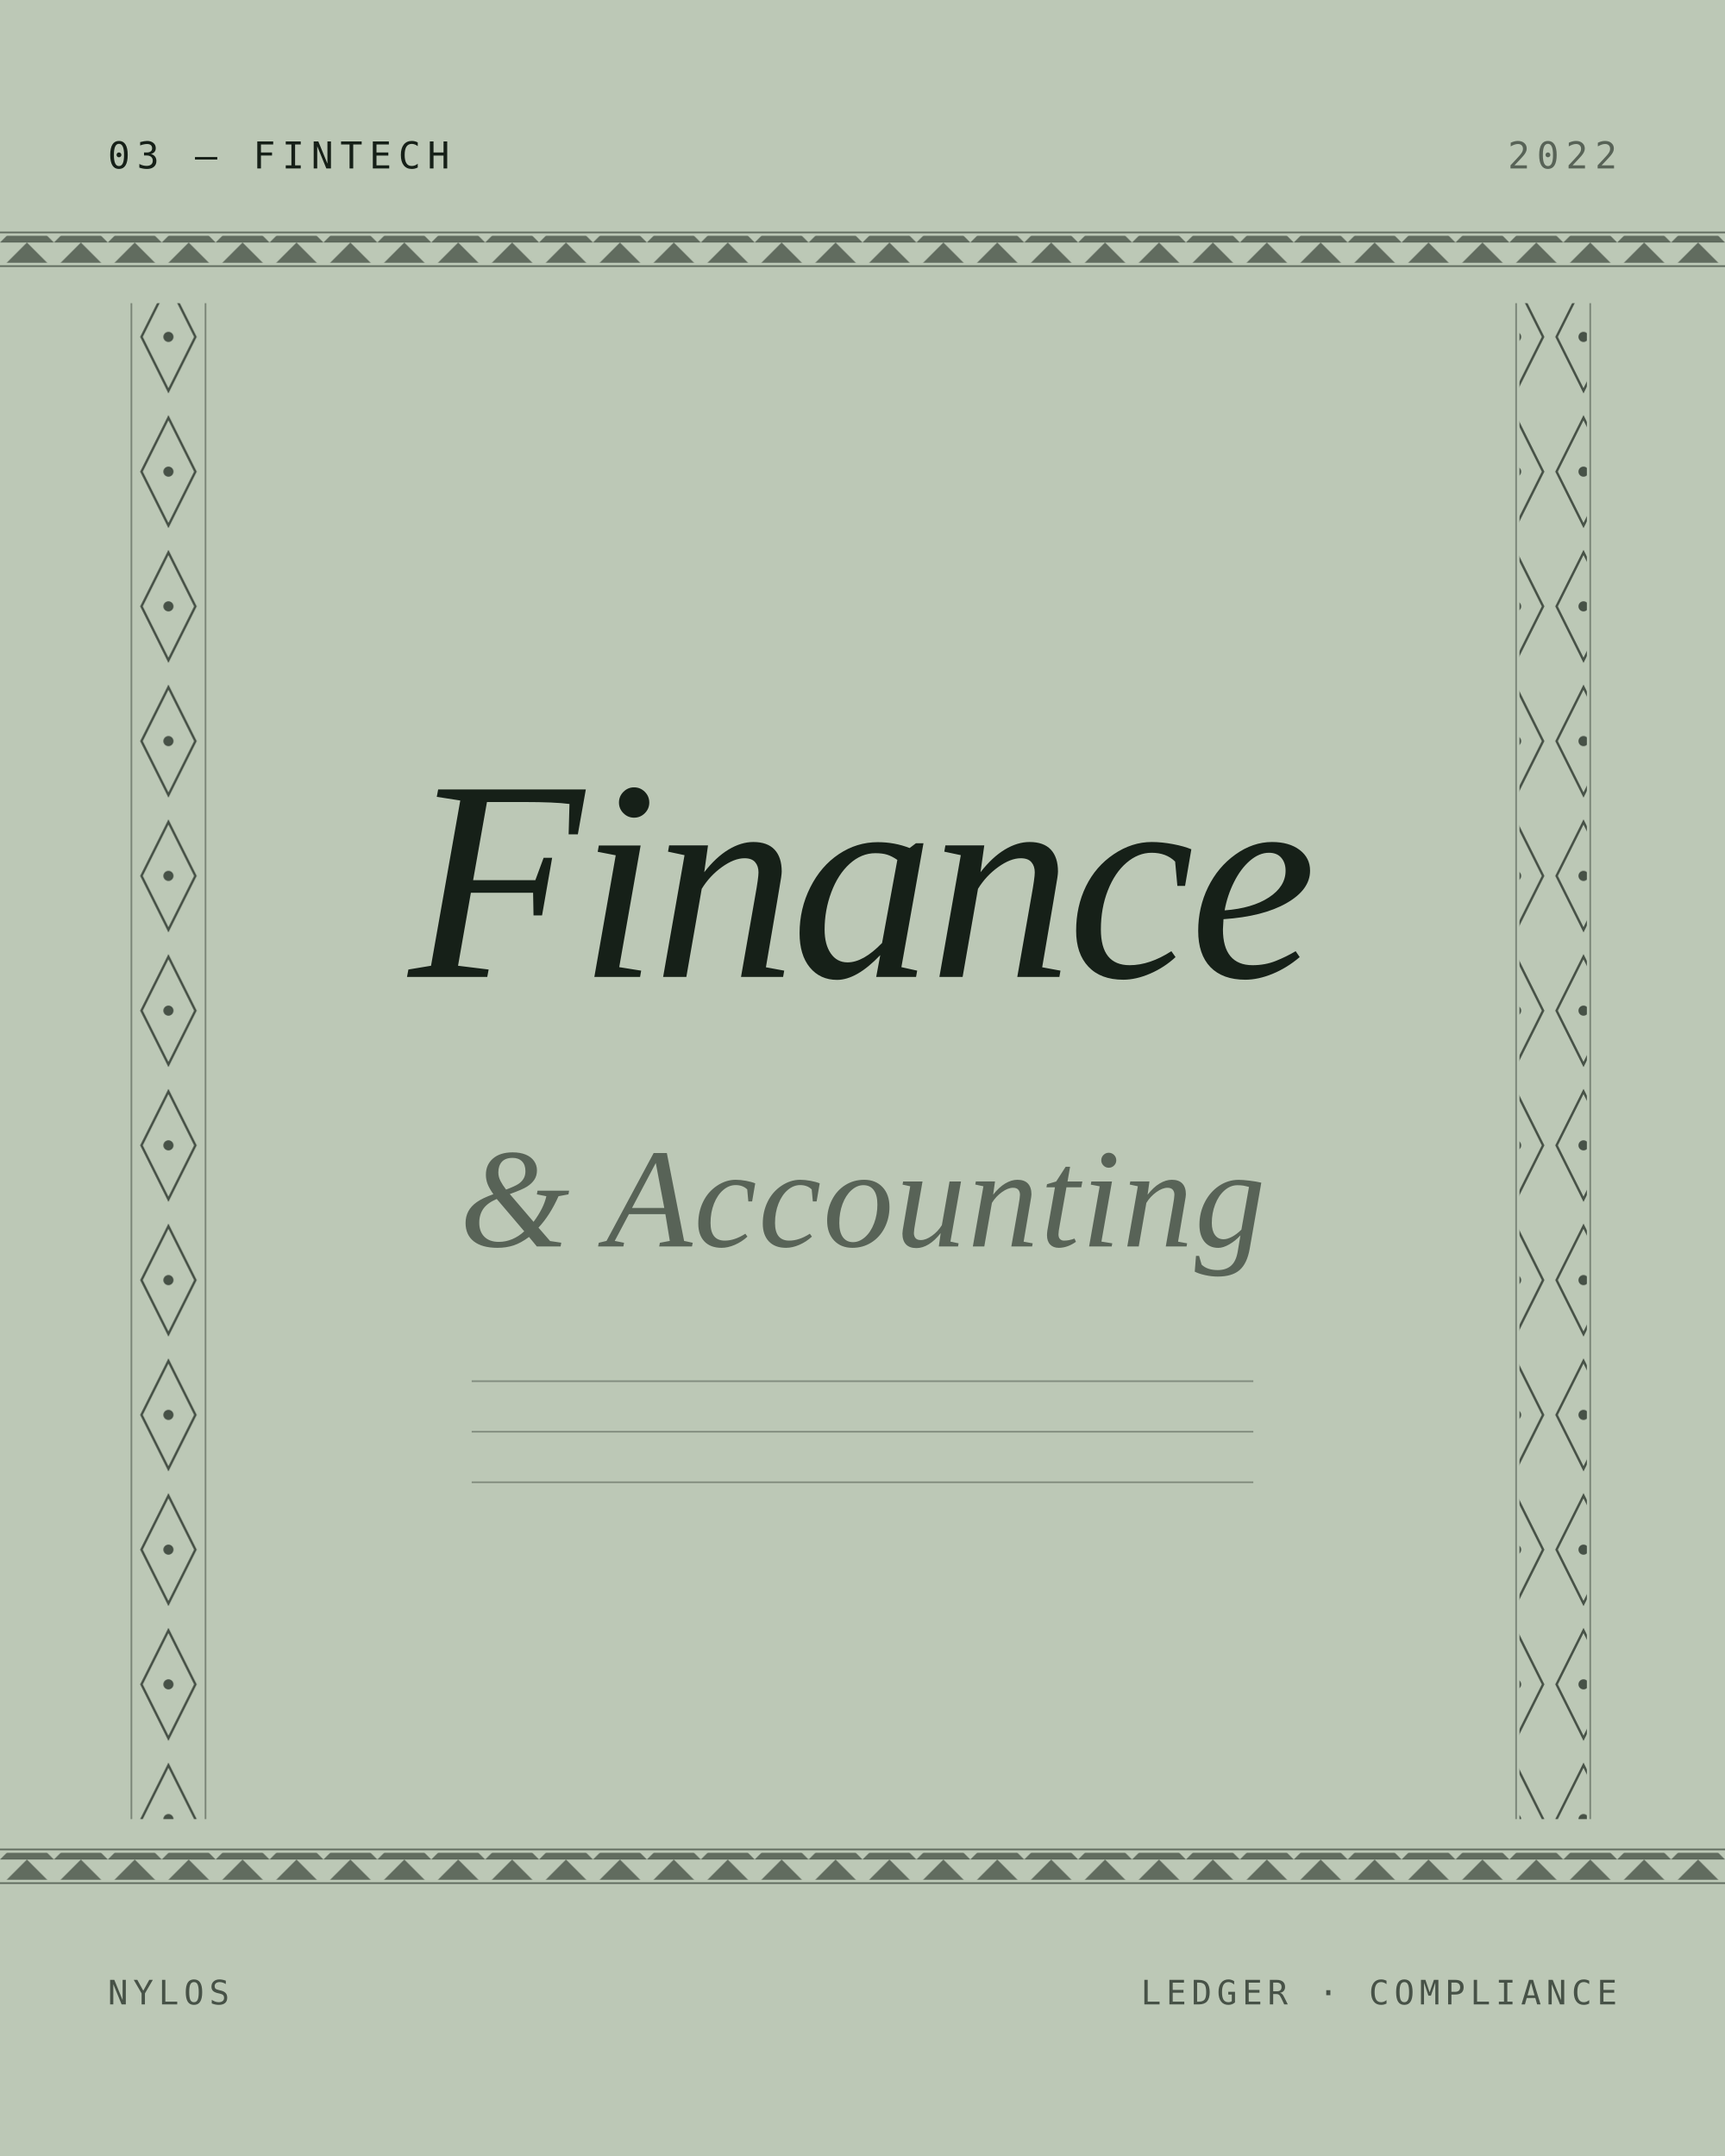
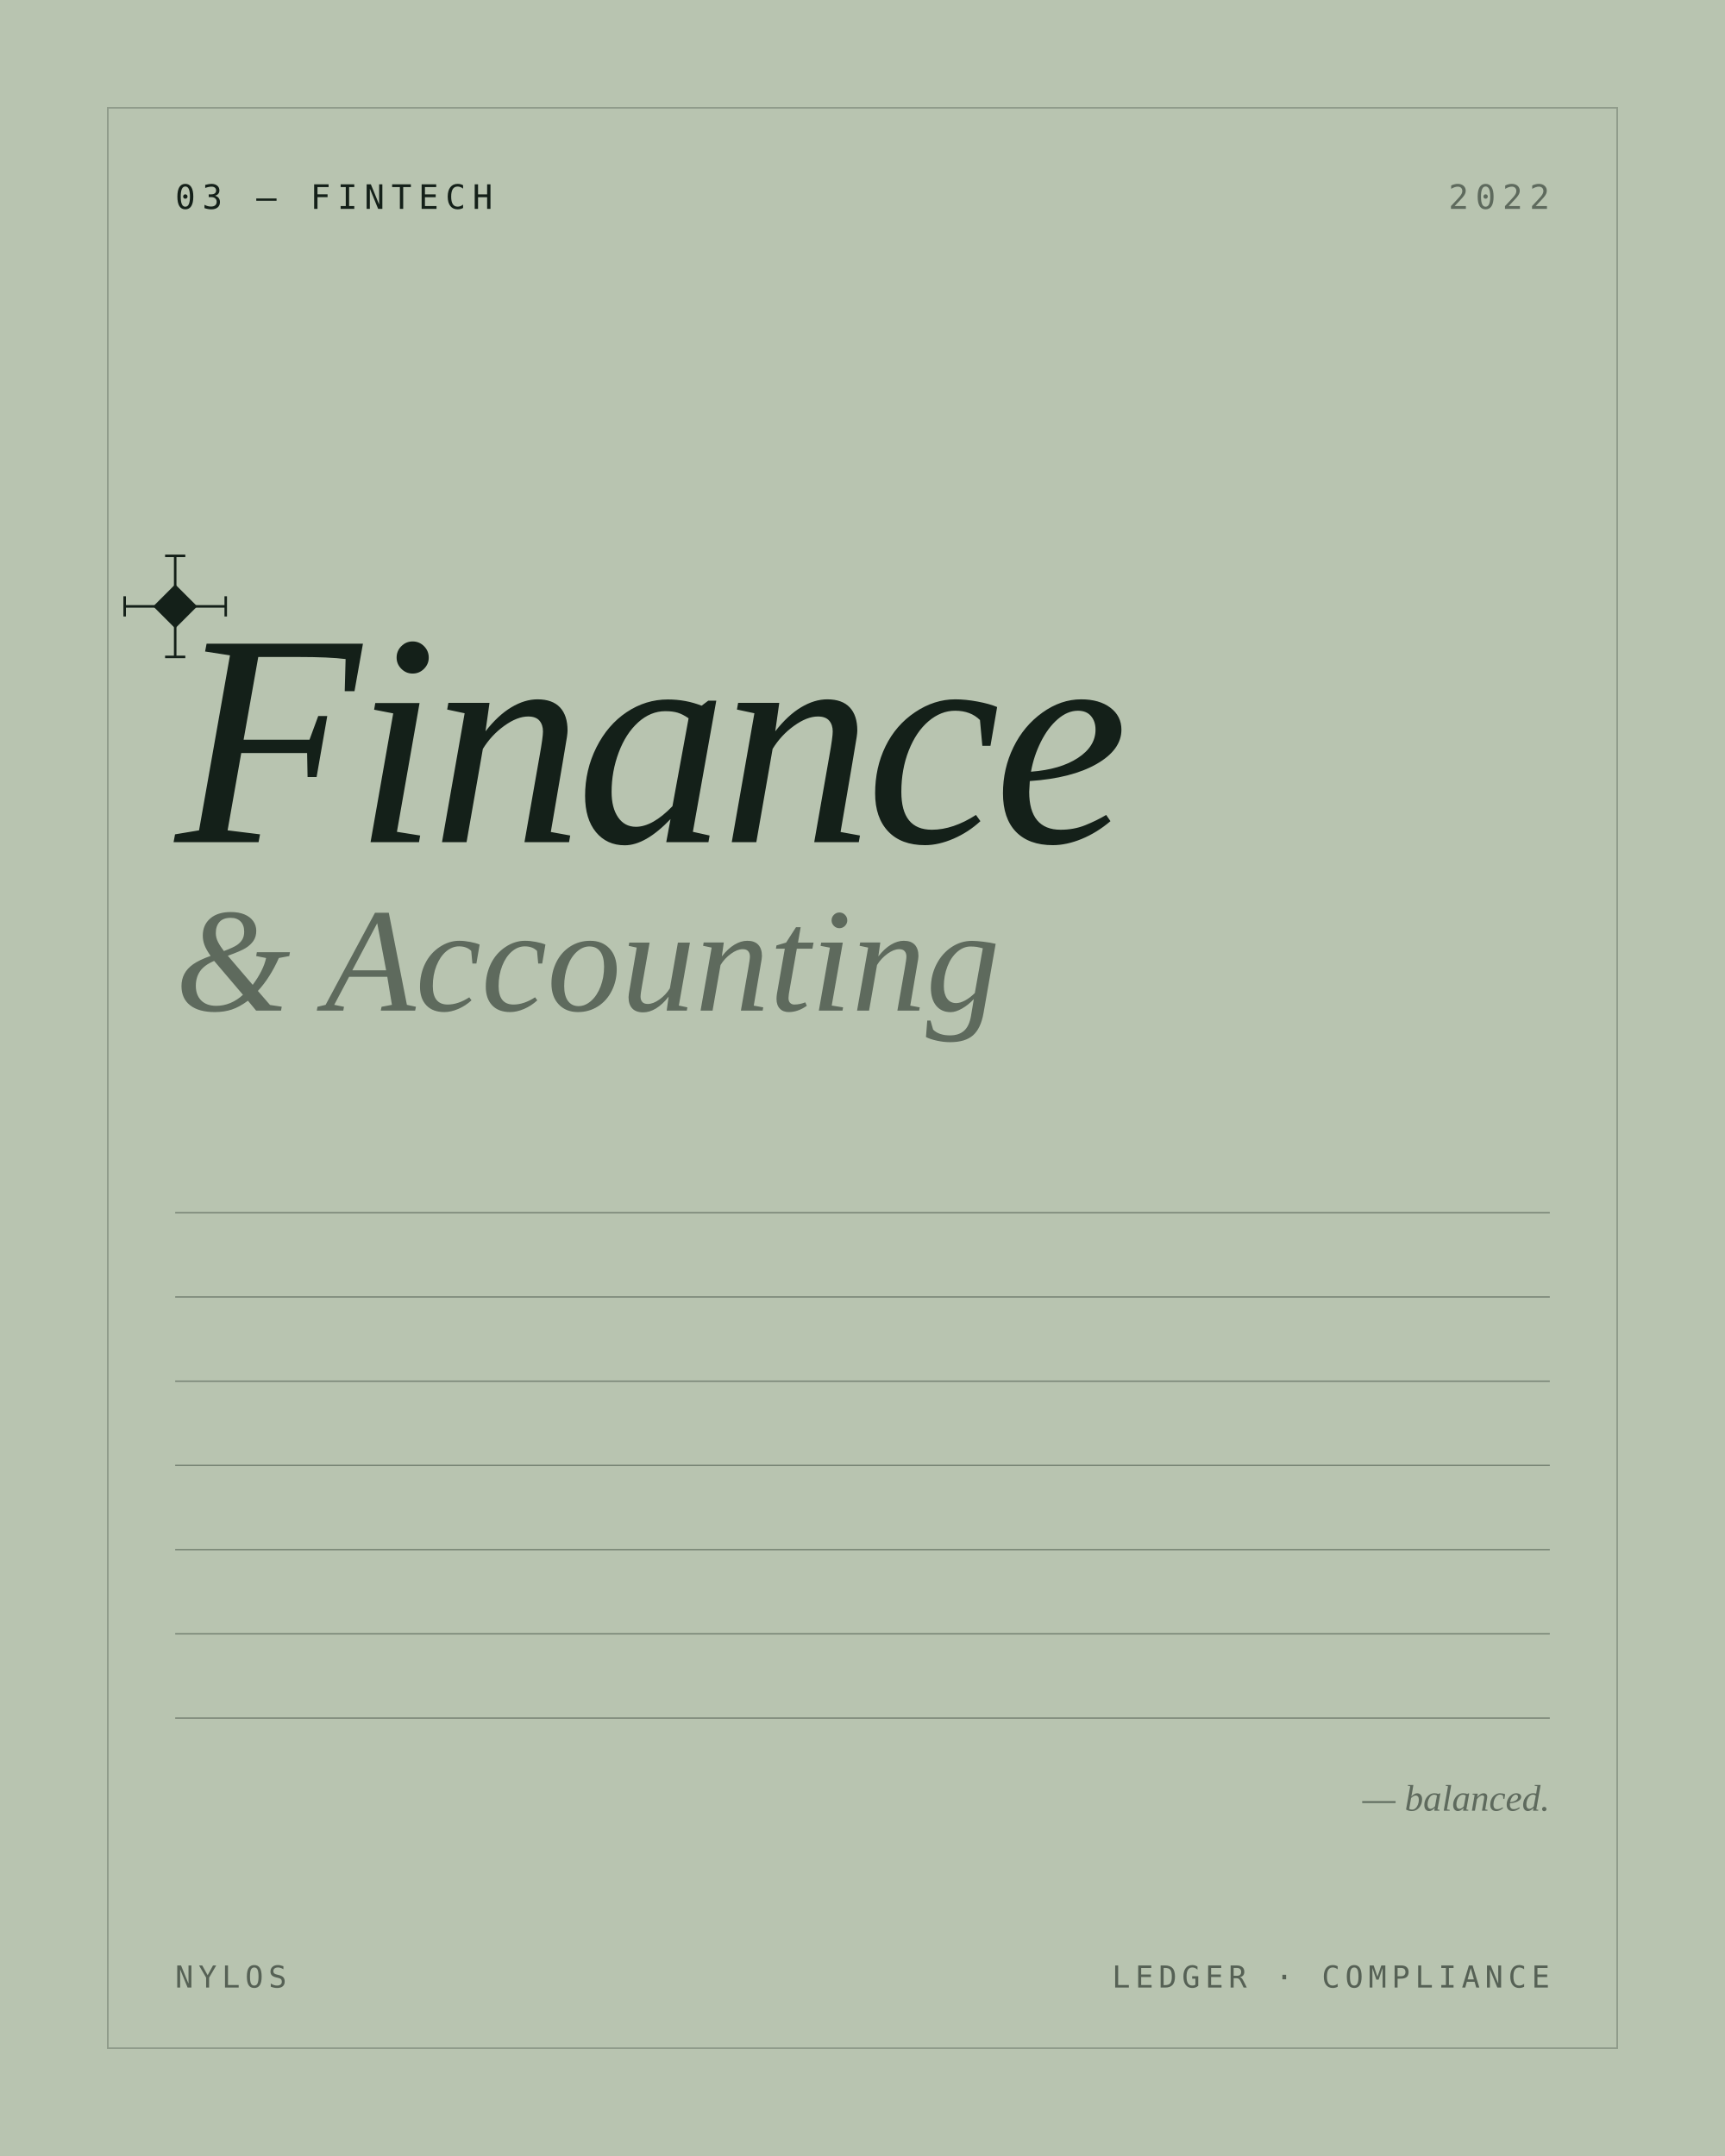
<svg xmlns="http://www.w3.org/2000/svg" viewBox="0 0 1024 1280" preserveAspectRatio="xMidYMid slice" role="img" aria-label="Finance and Accounting cover">
-   <defs>
-     <pattern id="fin-tibeb-h" x="0" y="0" width="32" height="16" patternUnits="userSpaceOnUse">
-       <polygon points="0,16 16,0 32,16" fill="#162018" opacity="0.55" />
-     </pattern>
-     <pattern id="fin-tibeb-v" x="0" y="0" width="40" height="80" patternUnits="userSpaceOnUse">
-       <polygon points="20,8 36,40 20,72 4,40" fill="none" stroke="#162018" stroke-width="1.4" opacity="0.7" />
-       <circle cx="20" cy="40" r="3" fill="#162018" opacity="0.7" />
-     </pattern>
-   </defs>
-   <rect width="1024" height="1280" fill="#bcc8b6" />
-   <line x1="0" y1="138" x2="1024" y2="138" stroke="#162018" stroke-width="1" opacity="0.55" />
-   <rect x="0" y="140" width="1024" height="16" fill="url(#fin-tibeb-h)" />
-   <line x1="0" y1="158" x2="1024" y2="158" stroke="#162018" stroke-width="1" opacity="0.55" />
-   <g fill="#162018" font-family="ui-monospace, SFMono-Regular, Menlo, Consolas, monospace">
-     <text x="64" y="100" font-size="22" letter-spacing="4">03 — FINTECH</text>
-     <text x="960" y="100" text-anchor="end" font-size="22" letter-spacing="4" opacity="0.6">2022</text>
+   <rect width="1024" height="1280" fill="#b8c4b0" />
+   <rect x="64" y="64" width="896" height="1152" fill="none" stroke="#142019" stroke-width="1" opacity="0.25" />
+   <g fill="#142019" font-family="ui-monospace, SFMono-Regular, Menlo, Consolas, monospace">
+     <text x="104" y="124" font-size="20" letter-spacing="4">03 — FINTECH</text>
+     <text x="920" y="124" text-anchor="end" font-size="20" letter-spacing="4" opacity="0.55">2022</text>
  </g>
-   <line x1="78" y1="180" x2="78" y2="1080" stroke="#162018" stroke-width="1" opacity="0.4" />
-   <rect x="80" y="180" width="40" height="900" fill="url(#fin-tibeb-v)" />
-   <line x1="122" y1="180" x2="122" y2="1080" stroke="#162018" stroke-width="1" opacity="0.4" />
-   <line x1="900" y1="180" x2="900" y2="1080" stroke="#162018" stroke-width="1" opacity="0.4" />
-   <rect x="902" y="180" width="40" height="900" fill="url(#fin-tibeb-v)" />
-   <line x1="944" y1="180" x2="944" y2="1080" stroke="#162018" stroke-width="1" opacity="0.4" />
-   <g fill="#162018" font-family="Georgia, Cambria, 'Times New Roman', serif" font-style="italic">
-     <text x="512" y="580" text-anchor="middle" font-size="170" letter-spacing="-3">Finance</text>
-     <text x="512" y="740" text-anchor="middle" font-size="84" letter-spacing="1" opacity="0.6">&amp; Accounting</text>
+   <g transform="translate(104 360)" stroke="#142019" fill="none" stroke-width="1.5">
+     <polygon points="0,-12 12,0 0,12 -12,0" fill="#142019" />
+     <line x1="0" y1="-12" x2="0" y2="-30" />
+     <line x1="0" y1="12" x2="0" y2="30" />
+     <line x1="-12" y1="0" x2="-30" y2="0" />
+     <line x1="12" y1="0" x2="30" y2="0" />
+     <line x1="-6" y1="-30" x2="6" y2="-30" />
+     <line x1="-6" y1="30" x2="6" y2="30" />
+     <line x1="-30" y1="-6" x2="-30" y2="6" />
+     <line x1="30" y1="-6" x2="30" y2="6" />
  </g>
-   <g stroke="#162018" stroke-width="1" opacity="0.35">
-     <line x1="280" y1="820" x2="744" y2="820" />
-     <line x1="280" y1="850" x2="744" y2="850" />
-     <line x1="280" y1="880" x2="744" y2="880" />
+   <g fill="#142019" font-family="Georgia, Cambria, 'Times New Roman', serif" font-style="italic">
+     <text x="104" y="500" font-size="180" letter-spacing="-4">Finance</text>
+     <text x="104" y="600" font-size="88" letter-spacing="0" opacity="0.55">&amp; Accounting</text>
  </g>
-   <line x1="0" y1="1098" x2="1024" y2="1098" stroke="#162018" stroke-width="1" opacity="0.55" />
-   <rect x="0" y="1100" width="1024" height="16" fill="url(#fin-tibeb-h)" />
-   <line x1="0" y1="1118" x2="1024" y2="1118" stroke="#162018" stroke-width="1" opacity="0.55" />
-   <g fill="#162018" font-family="ui-monospace, SFMono-Regular, Menlo, Consolas, monospace">
-     <text x="64" y="1190" font-size="20" letter-spacing="3" opacity="0.7">NYLOS</text>
-     <text x="960" y="1190" text-anchor="end" font-size="20" letter-spacing="3" opacity="0.7">LEDGER · COMPLIANCE</text>
+   <g stroke="#142019" stroke-width="0.8" opacity="0.4">
+     <line x1="104" y1="720" x2="920" y2="720" />
+     <line x1="104" y1="770" x2="920" y2="770" />
+     <line x1="104" y1="820" x2="920" y2="820" />
+     <line x1="104" y1="870" x2="920" y2="870" />
+     <line x1="104" y1="920" x2="920" y2="920" />
+     <line x1="104" y1="970" x2="920" y2="970" />
+     <line x1="104" y1="1020" x2="920" y2="1020" />
+   </g>
+   <text x="920" y="1075" text-anchor="end" fill="#142019" font-family="Georgia, Cambria, 'Times New Roman', serif" font-style="italic" font-size="22" opacity="0.55">— balanced.</text>
+   <g fill="#142019" font-family="ui-monospace, SFMono-Regular, Menlo, Consolas, monospace">
+     <text x="104" y="1180" font-size="18" letter-spacing="3" opacity="0.6">NYLOS</text>
+     <text x="920" y="1180" text-anchor="end" font-size="18" letter-spacing="3" opacity="0.6">LEDGER · COMPLIANCE</text>
  </g>
</svg>
